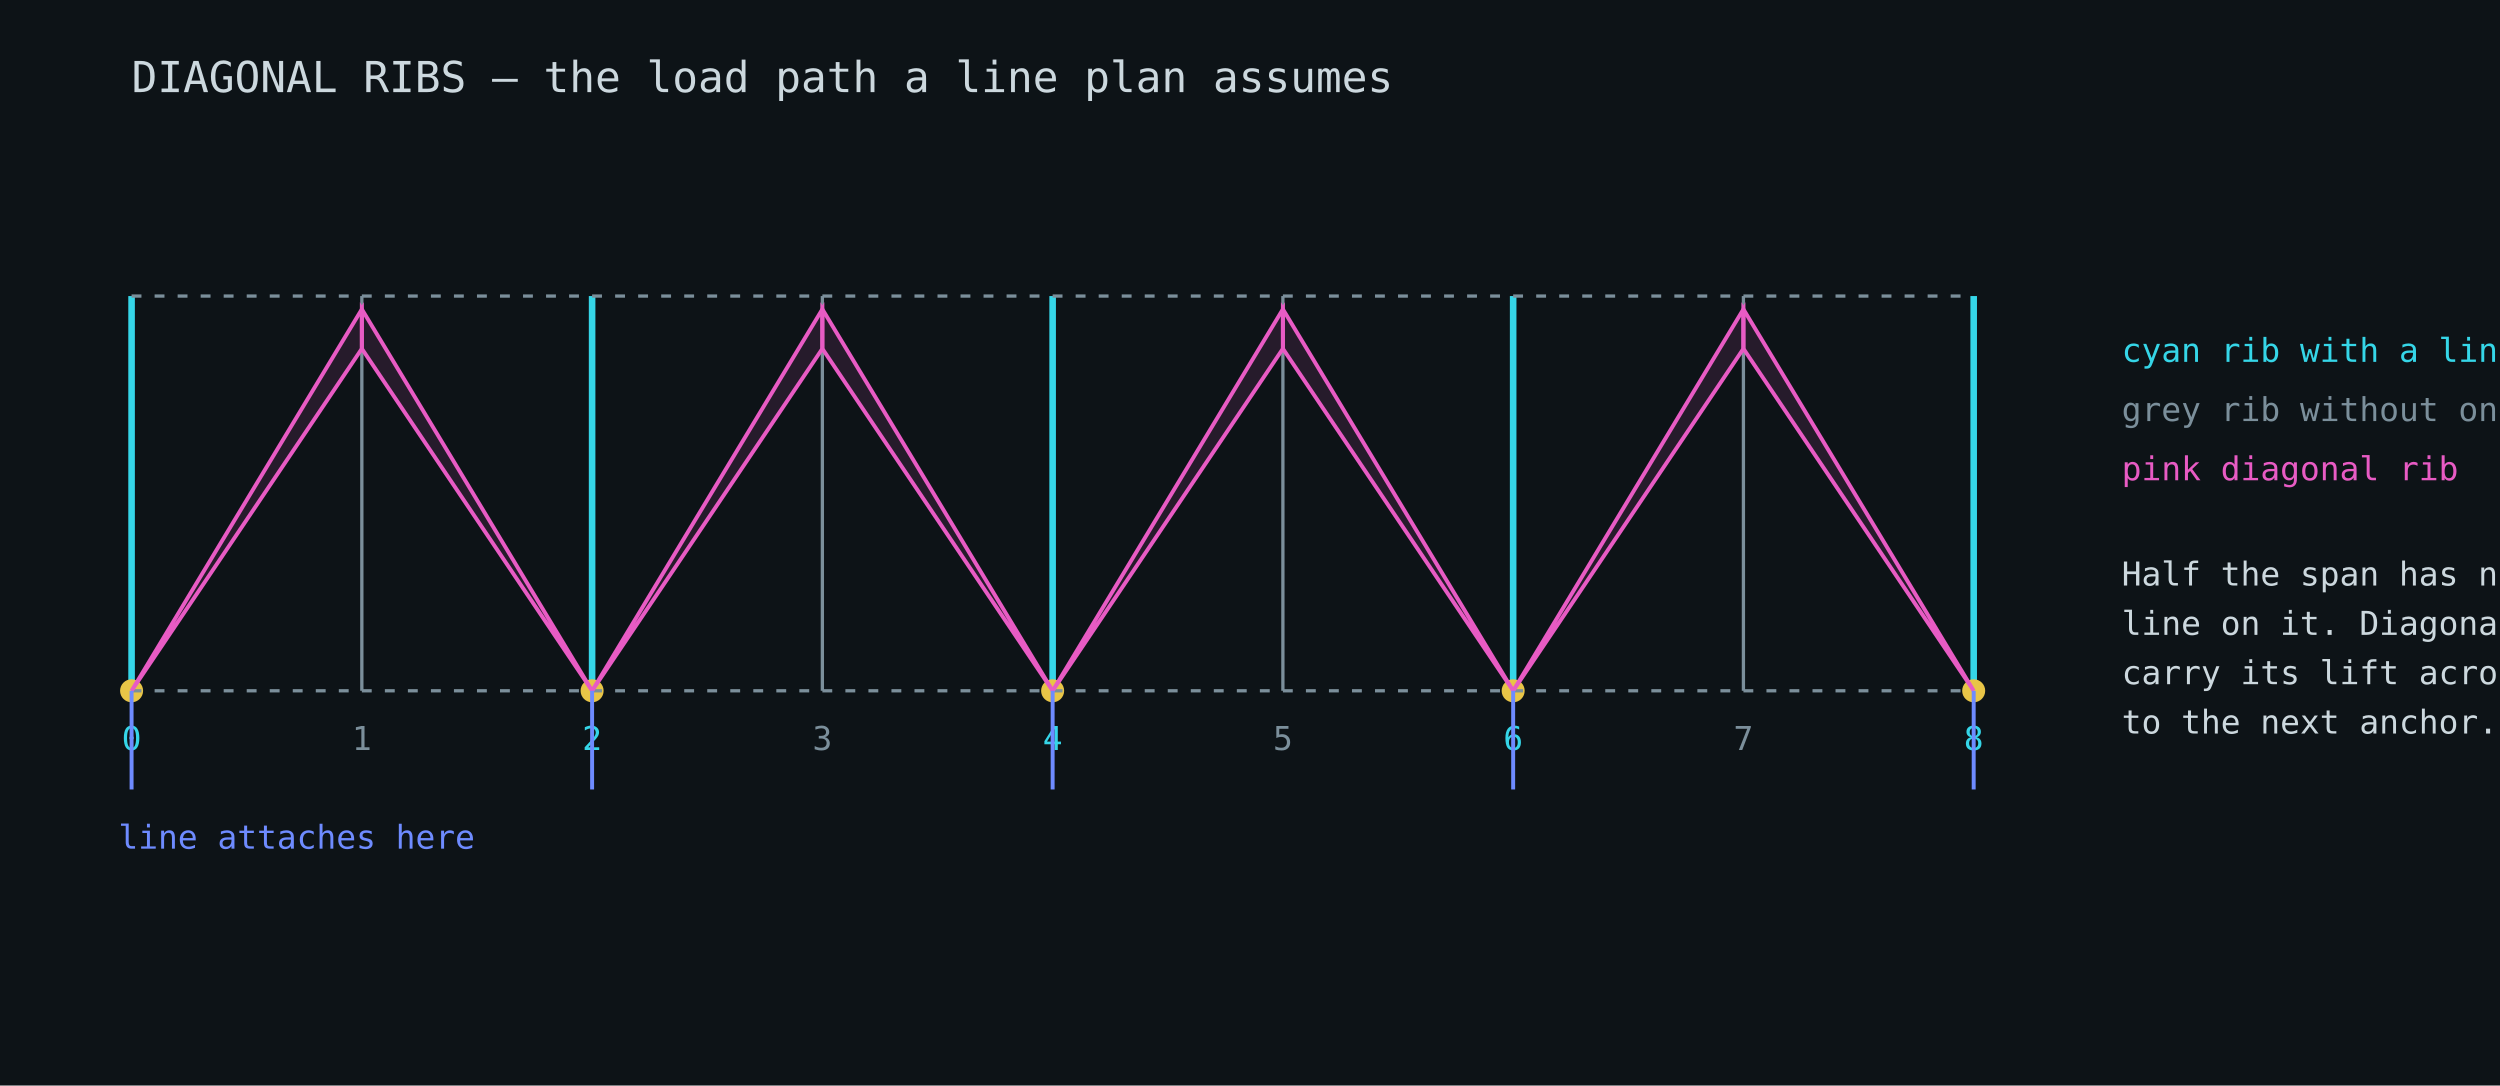
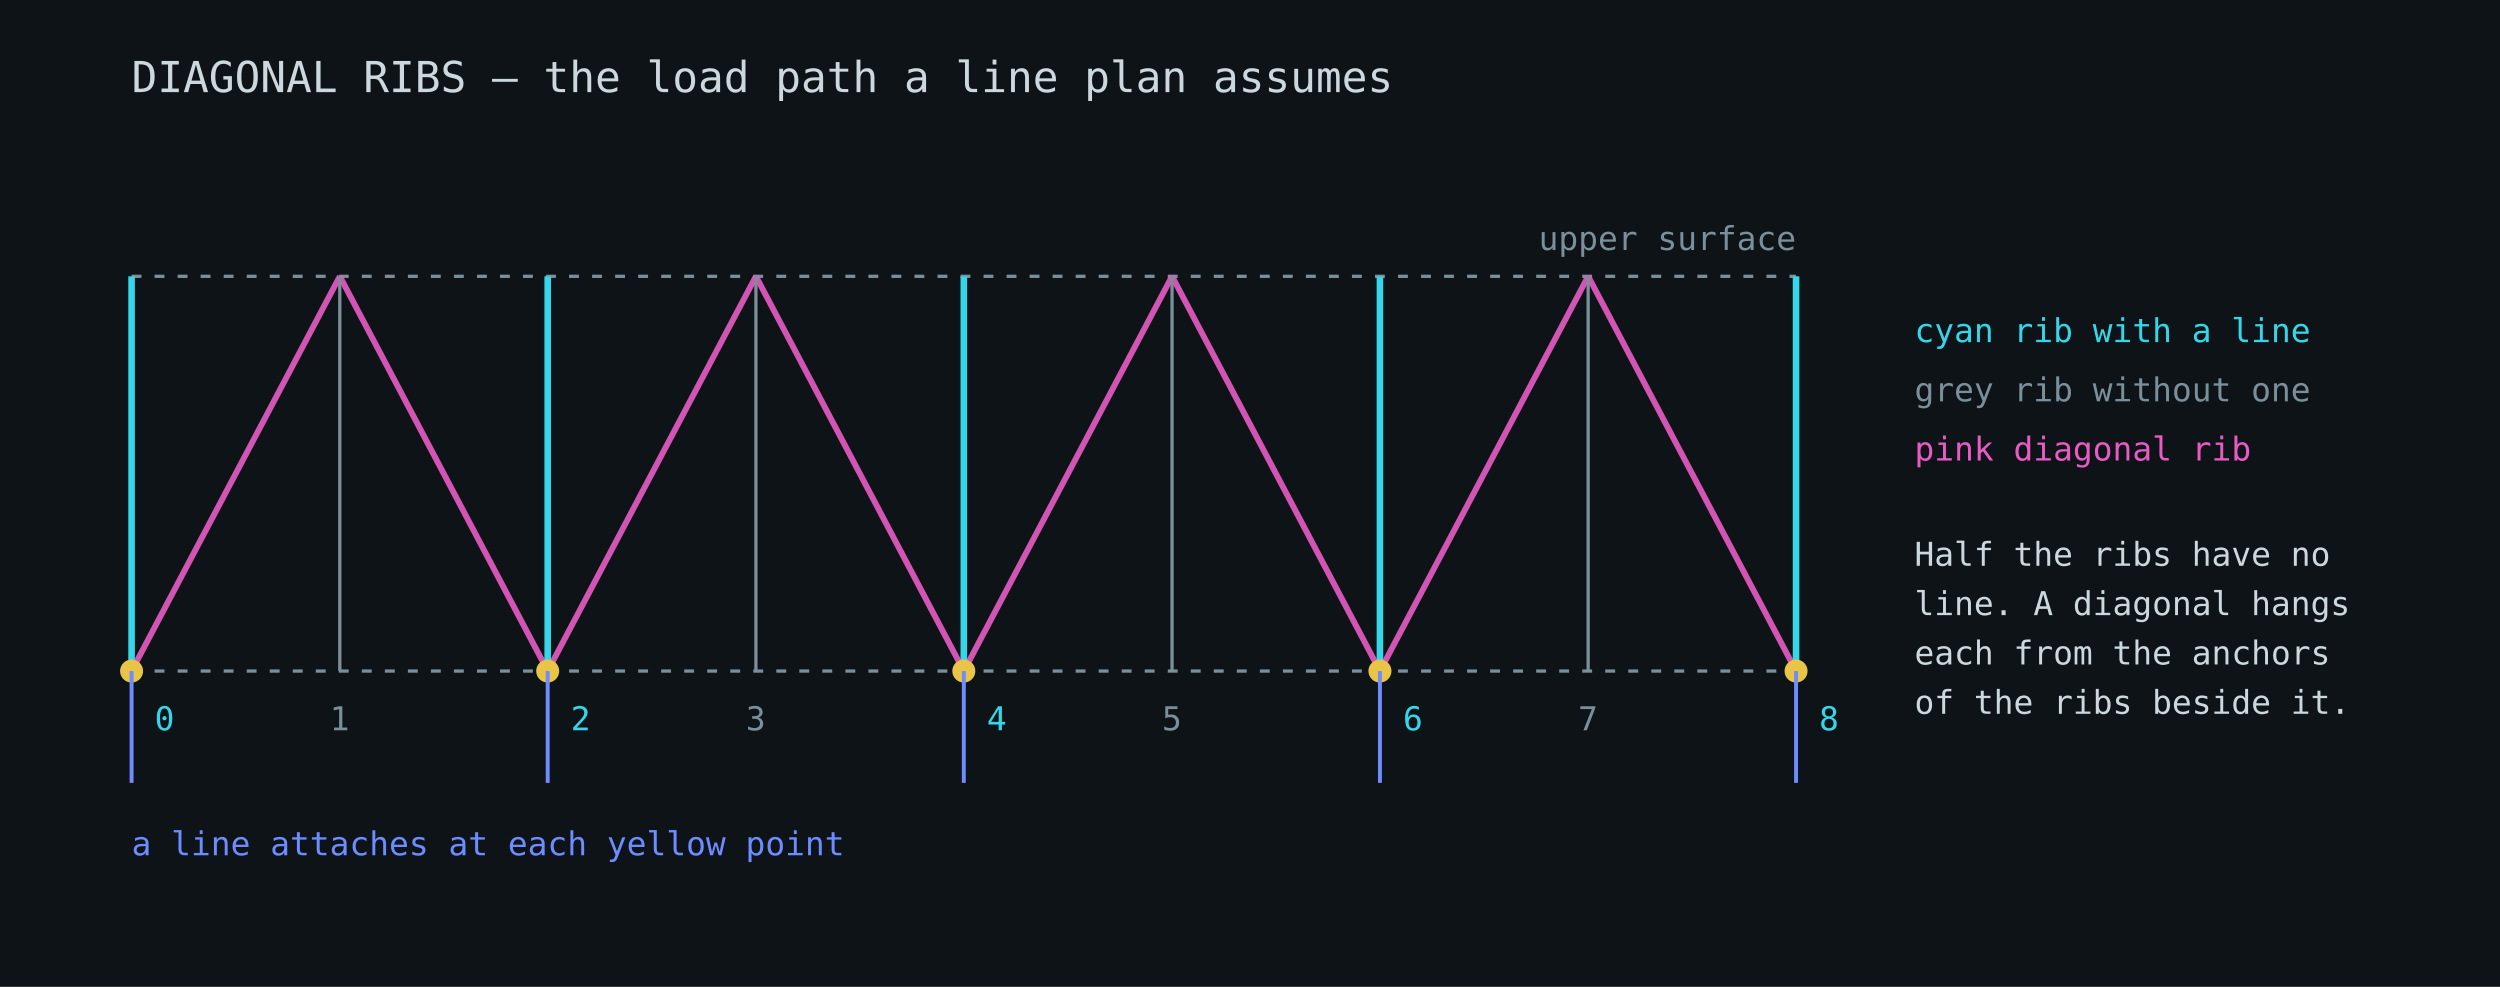
- <svg xmlns="http://www.w3.org/2000/svg" width="760" height="330" viewBox="0 0 760 330" role="img" aria-label="Diagonal ribs load path">
-   <rect width="760" height="330" fill="#0d1317" />
+ <svg xmlns="http://www.w3.org/2000/svg" width="760" height="300" viewBox="0 0 760 300" role="img" aria-label="Diagonal ribs load path">
+   <rect width="760" height="300" fill="#0d1317" />
  <style>text{font-family:ui-monospace,Menlo,Consolas,monospace}</style>
  <text x="40" y="28" fill="#ccd8de" font-size="13" text-anchor="start">DIAGONAL RIBS — the load path a line plan assumes</text>
-   <path d="M40.0 90.0L40.0 210.0" fill="none" stroke="#35d6e8" stroke-width="2" />
-   <text x="40" y="228" fill="#35d6e8" font-size="10" text-anchor="middle">0</text>
-   <circle cx="40" cy="210" r="3.5" fill="#e8c547" />
-   <path d="M110.0 90.0L110.0 210.0" fill="none" stroke="#7b8f9b" stroke-width="1" />
-   <text x="110" y="228" fill="#7b8f9b" font-size="10" text-anchor="middle">1</text>
-   <path d="M180.0 90.0L180.0 210.0" fill="none" stroke="#35d6e8" stroke-width="2" />
-   <text x="180" y="228" fill="#35d6e8" font-size="10" text-anchor="middle">2</text>
-   <circle cx="180" cy="210" r="3.5" fill="#e8c547" />
-   <path d="M250.0 90.0L250.0 210.0" fill="none" stroke="#7b8f9b" stroke-width="1" />
-   <text x="250" y="228" fill="#7b8f9b" font-size="10" text-anchor="middle">3</text>
-   <path d="M320.0 90.0L320.0 210.0" fill="none" stroke="#35d6e8" stroke-width="2" />
-   <text x="320" y="228" fill="#35d6e8" font-size="10" text-anchor="middle">4</text>
-   <circle cx="320" cy="210" r="3.5" fill="#e8c547" />
-   <path d="M390.0 90.0L390.0 210.0" fill="none" stroke="#7b8f9b" stroke-width="1" />
-   <text x="390" y="228" fill="#7b8f9b" font-size="10" text-anchor="middle">5</text>
-   <path d="M460.0 90.0L460.0 210.0" fill="none" stroke="#35d6e8" stroke-width="2" />
-   <text x="460" y="228" fill="#35d6e8" font-size="10" text-anchor="middle">6</text>
-   <circle cx="460" cy="210" r="3.5" fill="#e8c547" />
-   <path d="M530.0 90.0L530.0 210.0" fill="none" stroke="#7b8f9b" stroke-width="1" />
-   <text x="530" y="228" fill="#7b8f9b" font-size="10" text-anchor="middle">7</text>
-   <path d="M600.0 90.0L600.0 210.0" fill="none" stroke="#35d6e8" stroke-width="2" />
-   <text x="600" y="228" fill="#35d6e8" font-size="10" text-anchor="middle">8</text>
-   <circle cx="600" cy="210" r="3.5" fill="#e8c547" />
-   <path d="M40.0 90.0L600.0 90.0" fill="none" stroke="#7b8f9b" stroke-width="1" stroke-dasharray="3 4" />
-   <path d="M40.0 210.0L600.0 210.0" fill="none" stroke="#7b8f9b" stroke-width="1" stroke-dasharray="3 4" />
-   <path d="M40.0 210.0L110.0 106.0L110.0 94.0L40.0 210.0" stroke="#e85bc4" stroke-width="1.2" fill="#e85bc4" fill-opacity="0.12" />
-   <path d="M180.0 210.0L110.0 106.0L110.0 94.0L180.0 210.0" stroke="#e85bc4" stroke-width="1.2" fill="#e85bc4" fill-opacity="0.12" />
-   <path d="M180.0 210.0L250.0 106.0L250.0 94.0L180.0 210.0" stroke="#e85bc4" stroke-width="1.2" fill="#e85bc4" fill-opacity="0.12" />
-   <path d="M320.0 210.0L250.0 106.0L250.0 94.0L320.0 210.0" stroke="#e85bc4" stroke-width="1.2" fill="#e85bc4" fill-opacity="0.12" />
-   <path d="M320.0 210.0L390.0 106.0L390.0 94.0L320.0 210.0" stroke="#e85bc4" stroke-width="1.2" fill="#e85bc4" fill-opacity="0.12" />
-   <path d="M460.0 210.0L390.0 106.0L390.0 94.0L460.0 210.0" stroke="#e85bc4" stroke-width="1.2" fill="#e85bc4" fill-opacity="0.12" />
-   <path d="M460.0 210.0L530.0 106.0L530.0 94.0L460.0 210.0" stroke="#e85bc4" stroke-width="1.2" fill="#e85bc4" fill-opacity="0.12" />
-   <path d="M600.0 210.0L530.0 106.0L530.0 94.0L600.0 210.0" stroke="#e85bc4" stroke-width="1.2" fill="#e85bc4" fill-opacity="0.12" />
-   <path d="M40.0 210.0L40.0 240.0" fill="none" stroke="#6e8bff" stroke-width="1.2" />
-   <path d="M180.0 210.0L180.0 240.0" fill="none" stroke="#6e8bff" stroke-width="1.2" />
-   <path d="M320.0 210.0L320.0 240.0" fill="none" stroke="#6e8bff" stroke-width="1.2" />
-   <path d="M460.0 210.0L460.0 240.0" fill="none" stroke="#6e8bff" stroke-width="1.2" />
-   <path d="M600.0 210.0L600.0 240.0" fill="none" stroke="#6e8bff" stroke-width="1.2" />
-   <text x="36" y="258" fill="#6e8bff" font-size="10" text-anchor="start">line attaches here</text>
-   <text x="645" y="110" fill="#35d6e8" font-size="10" text-anchor="start">cyan  rib with a line</text>
-   <text x="645" y="128" fill="#7b8f9b" font-size="10" text-anchor="start">grey  rib without one</text>
-   <text x="645" y="146" fill="#e85bc4" font-size="10" text-anchor="start">pink  diagonal rib</text>
-   <text x="645" y="178" fill="#ccd8de" font-size="10" text-anchor="start">Half the span has no</text>
-   <text x="645" y="193" fill="#ccd8de" font-size="10" text-anchor="start">line on it. Diagonals</text>
-   <text x="645" y="208" fill="#ccd8de" font-size="10" text-anchor="start">carry its lift across</text>
-   <text x="645" y="223" fill="#ccd8de" font-size="10" text-anchor="start">to the next anchor.</text>
+   <path d="M40.0 84.0L546.0 84.0" fill="none" stroke="#7b8f9b" stroke-width="1" stroke-dasharray="3 4" />
+   <path d="M40.0 204.0L546.0 204.0" fill="none" stroke="#7b8f9b" stroke-width="1" stroke-dasharray="3 4" />
+   <text x="546" y="76" fill="#7b8f9b" font-size="10" text-anchor="end">upper surface</text>
+   <path d="M40.0 204.0L103.3 84.0" fill="none" stroke="#e85bc4" stroke-width="1.8" stroke-opacity="0.9" />
+   <path d="M166.5 204.0L103.3 84.0" fill="none" stroke="#e85bc4" stroke-width="1.8" stroke-opacity="0.9" />
+   <path d="M166.5 204.0L229.8 84.0" fill="none" stroke="#e85bc4" stroke-width="1.8" stroke-opacity="0.9" />
+   <path d="M293.0 204.0L229.8 84.0" fill="none" stroke="#e85bc4" stroke-width="1.8" stroke-opacity="0.9" />
+   <path d="M293.0 204.0L356.3 84.0" fill="none" stroke="#e85bc4" stroke-width="1.8" stroke-opacity="0.9" />
+   <path d="M419.5 204.0L356.3 84.0" fill="none" stroke="#e85bc4" stroke-width="1.8" stroke-opacity="0.9" />
+   <path d="M419.5 204.0L482.8 84.0" fill="none" stroke="#e85bc4" stroke-width="1.8" stroke-opacity="0.9" />
+   <path d="M546.0 204.0L482.8 84.0" fill="none" stroke="#e85bc4" stroke-width="1.8" stroke-opacity="0.9" />
+   <path d="M40.0 84.0L40.0 204.0" fill="none" stroke="#35d6e8" stroke-width="2" />
+   <text x="47" y="222" fill="#35d6e8" font-size="10" text-anchor="start">0</text>
+   <circle cx="40.0" cy="204" r="3.5" fill="#e8c547" />
+   <path d="M103.3 84.0L103.3 204.0" fill="none" stroke="#7b8f9b" stroke-width="1" />
+   <text x="103.25" y="222" fill="#7b8f9b" font-size="10" text-anchor="middle">1</text>
+   <path d="M166.5 84.0L166.5 204.0" fill="none" stroke="#35d6e8" stroke-width="2" />
+   <text x="173.5" y="222" fill="#35d6e8" font-size="10" text-anchor="start">2</text>
+   <circle cx="166.5" cy="204" r="3.5" fill="#e8c547" />
+   <path d="M229.8 84.0L229.8 204.0" fill="none" stroke="#7b8f9b" stroke-width="1" />
+   <text x="229.75" y="222" fill="#7b8f9b" font-size="10" text-anchor="middle">3</text>
+   <path d="M293.0 84.0L293.0 204.0" fill="none" stroke="#35d6e8" stroke-width="2" />
+   <text x="300" y="222" fill="#35d6e8" font-size="10" text-anchor="start">4</text>
+   <circle cx="293.0" cy="204" r="3.5" fill="#e8c547" />
+   <path d="M356.3 84.0L356.3 204.0" fill="none" stroke="#7b8f9b" stroke-width="1" />
+   <text x="356.25" y="222" fill="#7b8f9b" font-size="10" text-anchor="middle">5</text>
+   <path d="M419.5 84.0L419.5 204.0" fill="none" stroke="#35d6e8" stroke-width="2" />
+   <text x="426.5" y="222" fill="#35d6e8" font-size="10" text-anchor="start">6</text>
+   <circle cx="419.5" cy="204" r="3.5" fill="#e8c547" />
+   <path d="M482.8 84.0L482.8 204.0" fill="none" stroke="#7b8f9b" stroke-width="1" />
+   <text x="482.75" y="222" fill="#7b8f9b" font-size="10" text-anchor="middle">7</text>
+   <path d="M546.0 84.0L546.0 204.0" fill="none" stroke="#35d6e8" stroke-width="2" />
+   <text x="553" y="222" fill="#35d6e8" font-size="10" text-anchor="start">8</text>
+   <circle cx="546.0" cy="204" r="3.5" fill="#e8c547" />
+   <path d="M40.0 204.0L40.0 238.0" fill="none" stroke="#6e8bff" stroke-width="1.2" />
+   <path d="M166.5 204.0L166.5 238.0" fill="none" stroke="#6e8bff" stroke-width="1.2" />
+   <path d="M293.0 204.0L293.0 238.0" fill="none" stroke="#6e8bff" stroke-width="1.2" />
+   <path d="M419.5 204.0L419.5 238.0" fill="none" stroke="#6e8bff" stroke-width="1.2" />
+   <path d="M546.0 204.0L546.0 238.0" fill="none" stroke="#6e8bff" stroke-width="1.2" />
+   <text x="40" y="260" fill="#6e8bff" font-size="10" text-anchor="start">a line attaches at each yellow point</text>
+   <text x="582" y="104" fill="#35d6e8" font-size="10" text-anchor="start">cyan  rib with a line</text>
+   <text x="582" y="122" fill="#7b8f9b" font-size="10" text-anchor="start">grey  rib without one</text>
+   <text x="582" y="140" fill="#e85bc4" font-size="10" text-anchor="start">pink  diagonal rib</text>
+   <text x="582" y="172" fill="#ccd8de" font-size="10" text-anchor="start">Half the ribs have no</text>
+   <text x="582" y="187" fill="#ccd8de" font-size="10" text-anchor="start">line. A diagonal hangs</text>
+   <text x="582" y="202" fill="#ccd8de" font-size="10" text-anchor="start">each from the anchors</text>
+   <text x="582" y="217" fill="#ccd8de" font-size="10" text-anchor="start">of the ribs beside it.</text>
</svg>
